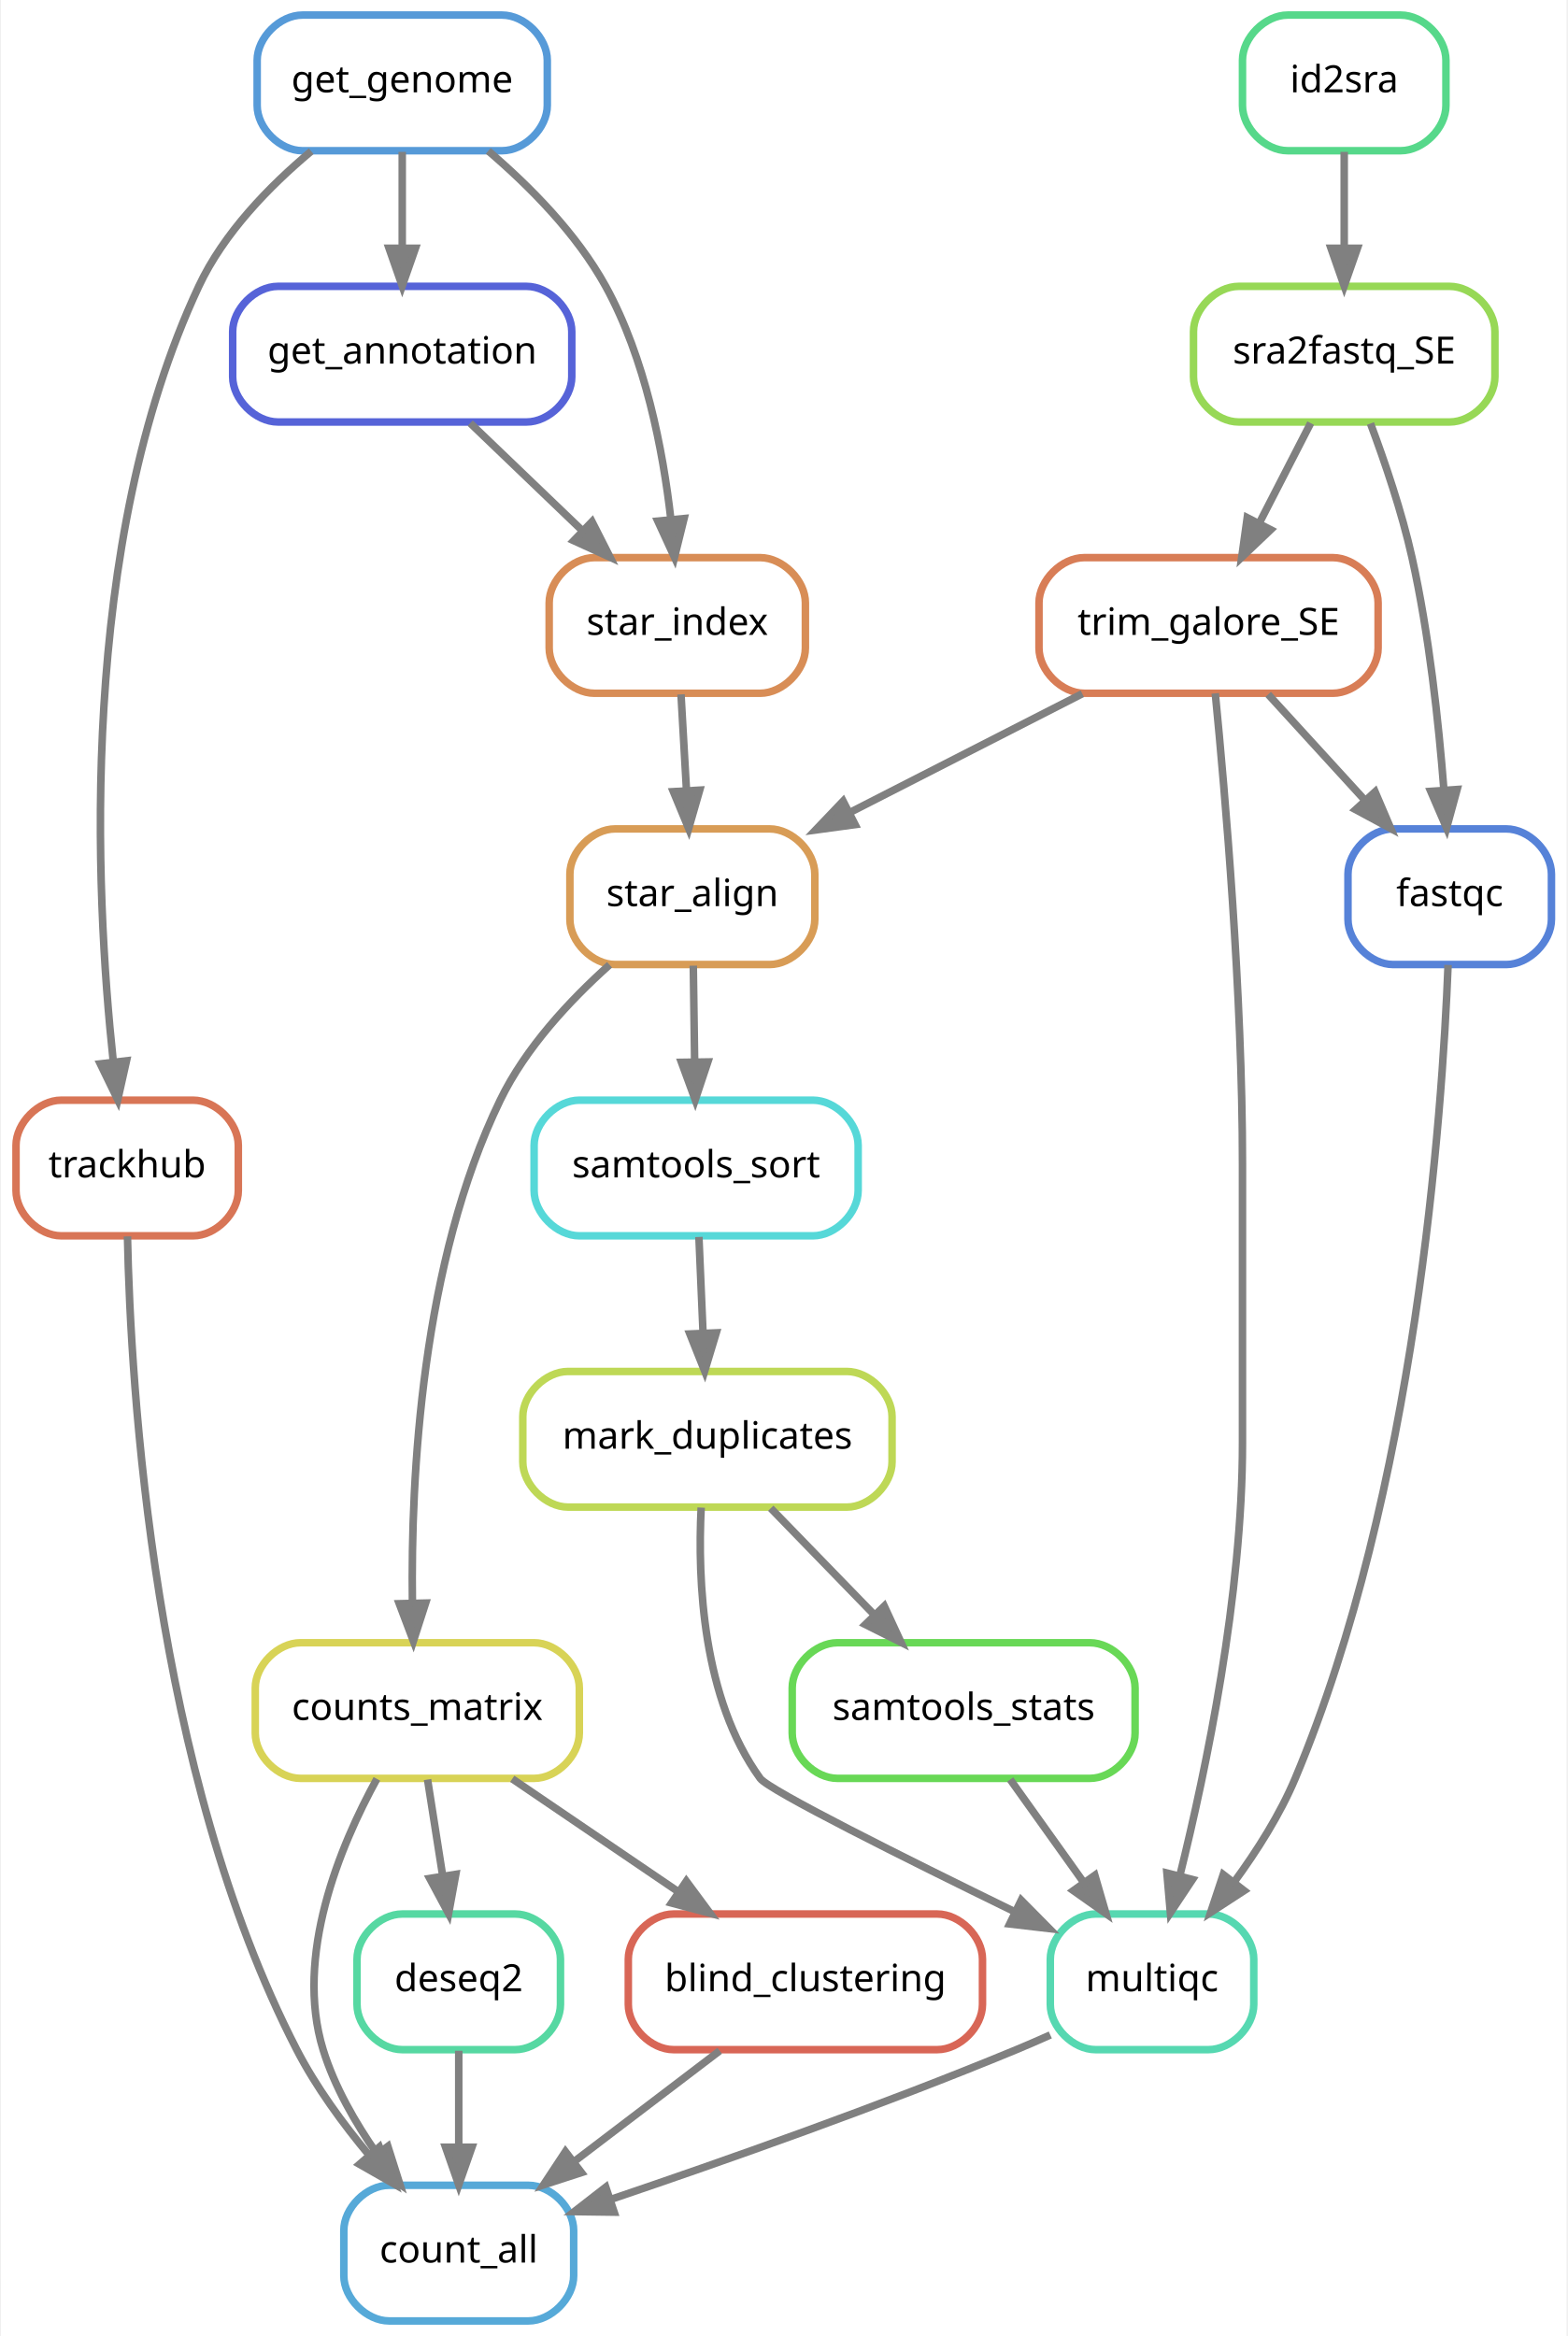
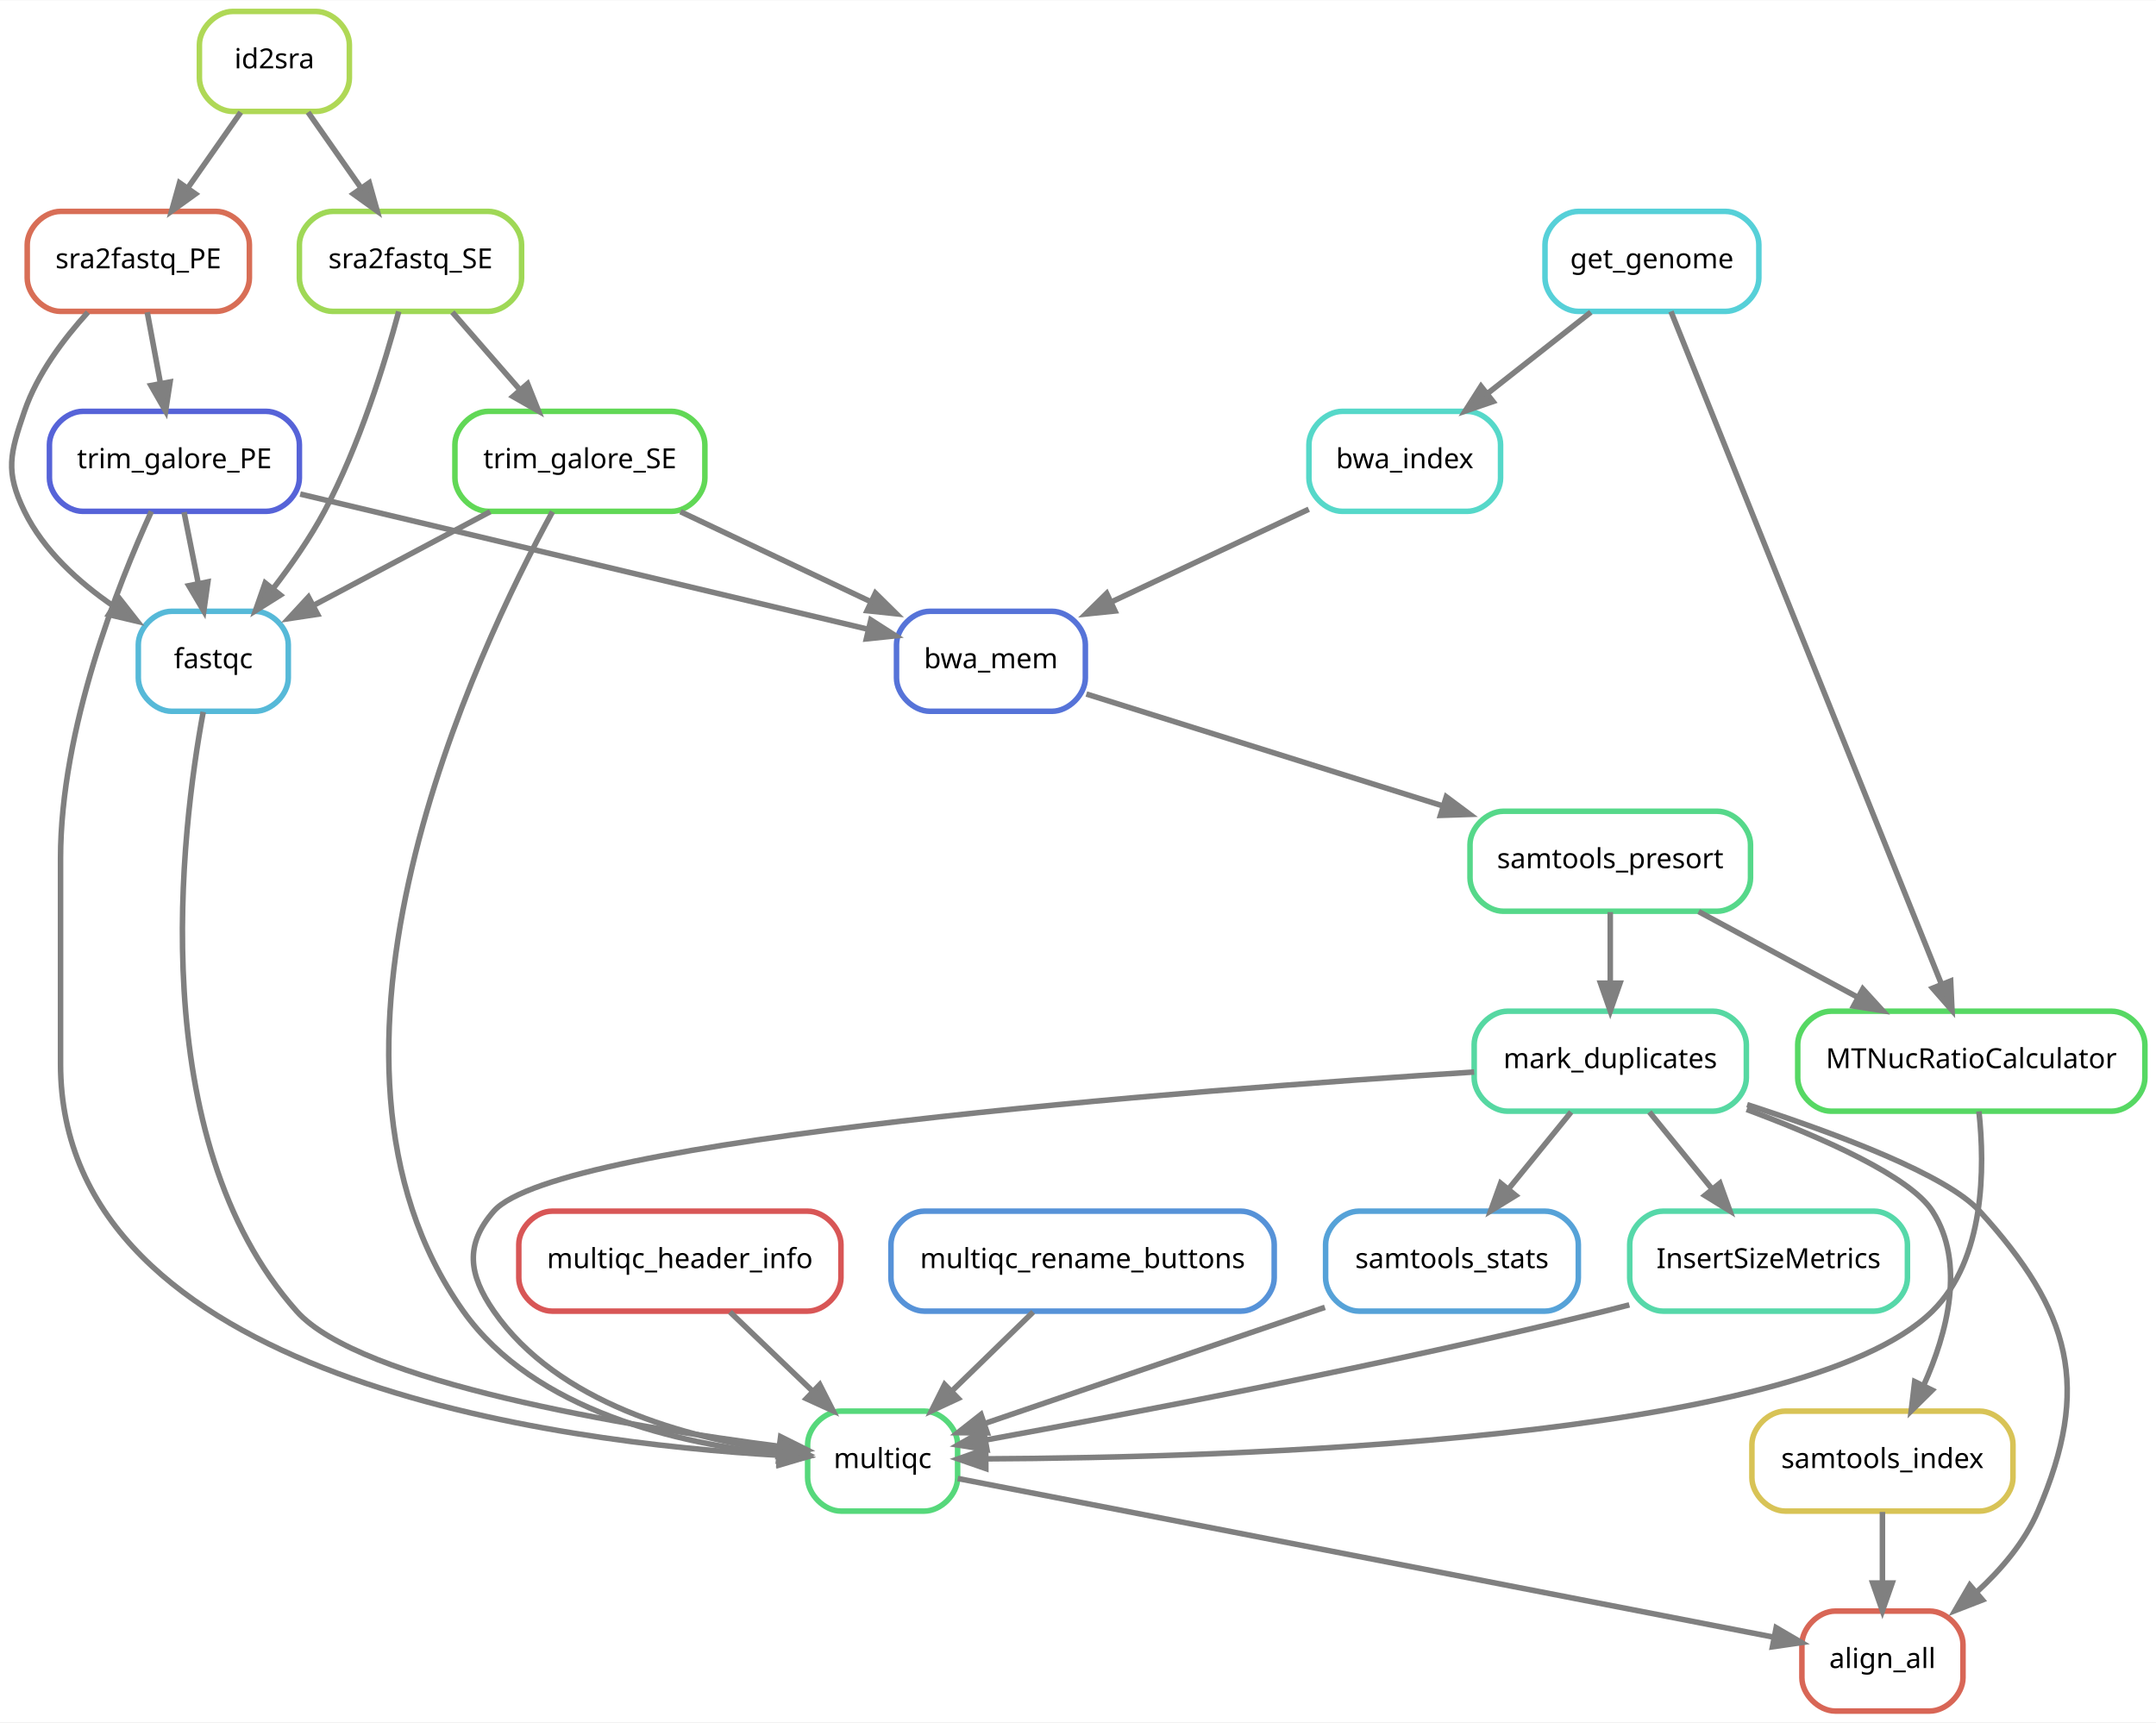
- <svg xmlns="http://www.w3.org/2000/svg" width="416pt" height="620pt" viewBox="0.00 0.00 415.50 620.00">
+ <svg xmlns="http://www.w3.org/2000/svg" width="776pt" height="620pt" viewBox="0.00 0.00 776.30 620.00">
  <g id="graph0" class="graph" transform="scale(1 1) rotate(0) translate(4 616)">
-     <polygon fill="white" stroke="transparent" points="-4,4 -4,-616 411.5,-616 411.5,4 -4,4" />
+     <polygon fill="white" stroke="transparent" points="-4,4 -4,-616 772.3,-616 772.3,4 -4,4" />
    <g id="node1" class="node">
-       <path fill="none" stroke="#56a9d8" stroke-width="2" d="M136,-36C136,-36 99,-36 99,-36 93,-36 87,-30 87,-24 87,-24 87,-12 87,-12 87,-6 93,0 99,0 99,0 136,0 136,0 142,0 148,-6 148,-12 148,-12 148,-24 148,-24 148,-30 142,-36 136,-36" />
-       <text text-anchor="middle" x="117.5" y="-15.5" font-family="sans" font-size="10.00">count_all</text>
+       <path fill="none" stroke="#d86656" stroke-width="2" d="M690.8,-36C690.8,-36 656.8,-36 656.8,-36 650.8,-36 644.8,-30 644.8,-24 644.8,-24 644.8,-12 644.8,-12 644.8,-6 650.8,0 656.8,0 656.8,0 690.8,0 690.8,0 696.8,0 702.8,-6 702.8,-12 702.8,-12 702.8,-24 702.8,-24 702.8,-30 696.8,-36 690.8,-36" />
+       <text text-anchor="middle" x="673.8" y="-15.5" font-family="sans" font-size="10.00">align_all</text>
    </g>
    <g id="node2" class="node">
-       <path fill="none" stroke="#d8d356" stroke-width="2" d="M137.5,-180C137.5,-180 75.5,-180 75.5,-180 69.5,-180 63.5,-174 63.5,-168 63.5,-168 63.5,-156 63.5,-156 63.5,-150 69.5,-144 75.5,-144 75.5,-144 137.5,-144 137.5,-144 143.5,-144 149.5,-150 149.5,-156 149.5,-156 149.5,-168 149.5,-168 149.5,-174 143.5,-180 137.5,-180" />
-       <text text-anchor="middle" x="106.5" y="-159.5" font-family="sans" font-size="10.00">counts_matrix</text>
+       <path fill="none" stroke="#56d8a2" stroke-width="2" d="M612.8,-252C612.8,-252 538.8,-252 538.8,-252 532.8,-252 526.8,-246 526.8,-240 526.8,-240 526.8,-228 526.8,-228 526.8,-222 532.8,-216 538.8,-216 538.8,-216 612.8,-216 612.8,-216 618.8,-216 624.8,-222 624.8,-228 624.8,-228 624.8,-240 624.8,-240 624.8,-246 618.8,-252 612.8,-252" />
+       <text text-anchor="middle" x="575.8" y="-231.5" font-family="sans" font-size="10.00">mark_duplicates</text>
    </g>
    <g id="edge3" class="edge">
-       <path fill="none" stroke="grey" stroke-width="2" d="M95.77,-143.87C85.9,-125.89 73.86,-96.85 81.5,-72 84.51,-62.22 90.01,-52.62 95.82,-44.33" />
-       <polygon fill="grey" stroke="grey" stroke-width="2" points="98.69,-46.33 101.89,-36.23 93.09,-42.13 98.69,-46.33" />
+       <path fill="none" stroke="grey" stroke-width="2" d="M625.07,-218.37C657.87,-207.73 697.02,-192.97 708.8,-180 741.69,-143.81 749.14,-116.92 729.8,-72 725.02,-60.87 716.61,-50.99 707.75,-42.86" />
+       <polygon fill="grey" stroke="grey" stroke-width="2" points="709.81,-40.01 699.93,-36.18 705.26,-45.34 709.81,-40.01" />
+     </g>
+     <g id="node3" class="node">
+       <path fill="none" stroke="#d8c356" stroke-width="2" d="M708.8,-108C708.8,-108 638.8,-108 638.8,-108 632.8,-108 626.8,-102 626.8,-96 626.8,-96 626.8,-84 626.8,-84 626.8,-78 632.8,-72 638.8,-72 638.8,-72 708.8,-72 708.8,-72 714.8,-72 720.8,-78 720.8,-84 720.8,-84 720.8,-96 720.8,-96 720.8,-102 714.8,-108 708.8,-108" />
+       <text text-anchor="middle" x="673.8" y="-87.5" font-family="sans" font-size="10.00">samtools_index</text>
+     </g>
+     <g id="edge5" class="edge">
+       <path fill="none" stroke="grey" stroke-width="2" d="M624.9,-216.63C652.85,-206.21 683.85,-192.39 691.8,-180 703.85,-161.25 697.1,-136.07 688.65,-117.28" />
+       <polygon fill="grey" stroke="grey" stroke-width="2" points="691.7,-115.55 684.16,-108.1 685.41,-118.62 691.7,-115.55" />
    </g>
    <g id="node4" class="node">
-       <path fill="none" stroke="#56d8a2" stroke-width="2" d="M132.5,-108C132.5,-108 102.5,-108 102.5,-108 96.5,-108 90.5,-102 90.5,-96 90.5,-96 90.5,-84 90.5,-84 90.5,-78 96.5,-72 102.5,-72 102.5,-72 132.5,-72 132.5,-72 138.5,-72 144.5,-78 144.5,-84 144.5,-84 144.5,-96 144.5,-96 144.5,-102 138.5,-108 132.5,-108" />
-       <text text-anchor="middle" x="117.5" y="-87.5" font-family="sans" font-size="10.00">deseq2</text>
+       <path fill="none" stroke="#56d87b" stroke-width="2" d="M328.8,-108C328.8,-108 298.8,-108 298.8,-108 292.8,-108 286.8,-102 286.8,-96 286.8,-96 286.8,-84 286.8,-84 286.8,-78 292.8,-72 298.8,-72 298.8,-72 328.8,-72 328.8,-72 334.8,-72 340.8,-78 340.8,-84 340.8,-84 340.8,-96 340.8,-96 340.8,-102 334.8,-108 328.8,-108" />
+       <text text-anchor="middle" x="313.8" y="-87.5" font-family="sans" font-size="10.00">multiqc</text>
+     </g>
+     <g id="edge14" class="edge">
+       <path fill="none" stroke="grey" stroke-width="2" d="M526.79,-230.11C424.69,-223.58 196.78,-206.2 173.8,-180 163.26,-167.97 164.71,-157.17 173.8,-144 196.73,-110.81 243.31,-98.38 276.44,-93.74" />
+       <polygon fill="grey" stroke="grey" stroke-width="2" points="277.18,-97.18 286.68,-92.49 276.33,-90.23 277.18,-97.18" />
+     </g>
+     <g id="node10" class="node">
+       <path fill="none" stroke="#56a2d8" stroke-width="2" d="M552.3,-180C552.3,-180 485.3,-180 485.3,-180 479.3,-180 473.3,-174 473.3,-168 473.3,-168 473.3,-156 473.3,-156 473.3,-150 479.3,-144 485.3,-144 485.3,-144 552.3,-144 552.3,-144 558.3,-144 564.3,-150 564.3,-156 564.3,-156 564.3,-168 564.3,-168 564.3,-174 558.3,-180 552.3,-180" />
+       <text text-anchor="middle" x="518.8" y="-159.5" font-family="sans" font-size="10.00">samtools_stats</text>
+     </g>
+     <g id="edge21" class="edge">
+       <path fill="none" stroke="grey" stroke-width="2" d="M561.71,-215.7C554.88,-207.3 546.55,-197.07 539.05,-187.86" />
+       <polygon fill="grey" stroke="grey" stroke-width="2" points="541.76,-185.65 532.73,-180.1 536.33,-190.07 541.76,-185.65" />
+     </g>
+     <g id="node11" class="node">
+       <path fill="none" stroke="#56d8a9" stroke-width="2" d="M670.8,-180C670.8,-180 594.8,-180 594.8,-180 588.8,-180 582.8,-174 582.8,-168 582.8,-168 582.8,-156 582.8,-156 582.8,-150 588.8,-144 594.8,-144 594.8,-144 670.8,-144 670.8,-144 676.8,-144 682.8,-150 682.8,-156 682.8,-156 682.8,-168 682.8,-168 682.8,-174 676.8,-180 670.8,-180" />
+       <text text-anchor="middle" x="632.8" y="-159.5" font-family="sans" font-size="10.00">InsertSizeMetrics</text>
+     </g>
+     <g id="edge22" class="edge">
+       <path fill="none" stroke="grey" stroke-width="2" d="M589.89,-215.7C596.73,-207.3 605.06,-197.07 612.56,-187.86" />
+       <polygon fill="grey" stroke="grey" stroke-width="2" points="615.28,-190.07 618.88,-180.1 609.85,-185.65 615.28,-190.07" />
+     </g>
+     <g id="edge2" class="edge">
+       <path fill="none" stroke="grey" stroke-width="2" d="M673.8,-71.7C673.8,-63.98 673.8,-54.71 673.8,-46.11" />
+       <polygon fill="grey" stroke="grey" stroke-width="2" points="677.3,-46.1 673.8,-36.1 670.3,-46.1 677.3,-46.1" />
+     </g>
+     <g id="edge1" class="edge">
+       <path fill="none" stroke="grey" stroke-width="2" d="M340.86,-83.74C403.91,-71.48 560.79,-40.98 634.44,-26.65" />
+       <polygon fill="grey" stroke="grey" stroke-width="2" points="635.54,-30.01 644.68,-24.66 634.2,-23.14 635.54,-30.01" />
+     </g>
+     <g id="node5" class="node">
+       <path fill="none" stroke="#56d88a" stroke-width="2" d="M614.3,-324C614.3,-324 537.3,-324 537.3,-324 531.3,-324 525.3,-318 525.3,-312 525.3,-312 525.3,-300 525.3,-300 525.3,-294 531.3,-288 537.3,-288 537.3,-288 614.3,-288 614.3,-288 620.3,-288 626.3,-294 626.3,-300 626.3,-300 626.3,-312 626.3,-312 626.3,-318 620.3,-324 614.3,-324" />
+       <text text-anchor="middle" x="575.8" y="-303.5" font-family="sans" font-size="10.00">samtools_presort</text>
+     </g>
+     <g id="edge4" class="edge">
+       <path fill="none" stroke="grey" stroke-width="2" d="M575.8,-287.7C575.8,-279.98 575.8,-270.71 575.8,-262.11" />
+       <polygon fill="grey" stroke="grey" stroke-width="2" points="579.3,-262.1 575.8,-252.1 572.3,-262.1 579.3,-262.1" />
+     </g>
+     <g id="node12" class="node">
+       <path fill="none" stroke="#56d863" stroke-width="2" d="M756.3,-252C756.3,-252 655.3,-252 655.3,-252 649.3,-252 643.3,-246 643.3,-240 643.3,-240 643.3,-228 643.3,-228 643.3,-222 649.3,-216 655.3,-216 655.3,-216 756.3,-216 756.3,-216 762.3,-216 768.3,-222 768.3,-228 768.3,-228 768.3,-240 768.3,-240 768.3,-246 762.3,-252 756.3,-252" />
+       <text text-anchor="middle" x="705.8" y="-231.5" font-family="sans" font-size="10.00">MTNucRatioCalculator</text>
+     </g>
+     <g id="edge23" class="edge">
+       <path fill="none" stroke="grey" stroke-width="2" d="M607.61,-287.88C624.92,-278.55 646.53,-266.92 665.06,-256.94" />
+       <polygon fill="grey" stroke="grey" stroke-width="2" points="666.74,-260.01 673.88,-252.19 663.42,-253.85 666.74,-260.01" />
+     </g>
+     <g id="node6" class="node">
+       <path fill="none" stroke="#d85656" stroke-width="2" d="M286.8,-180C286.8,-180 194.8,-180 194.8,-180 188.8,-180 182.8,-174 182.8,-168 182.8,-168 182.8,-156 182.8,-156 182.8,-150 188.8,-144 194.8,-144 194.8,-144 286.8,-144 286.8,-144 292.8,-144 298.8,-150 298.8,-156 298.8,-156 298.8,-168 298.8,-168 298.8,-174 292.8,-180 286.8,-180" />
+       <text text-anchor="middle" x="240.8" y="-159.5" font-family="sans" font-size="10.00">multiqc_header_info</text>
+     </g>
+     <g id="edge7" class="edge">
+       <path fill="none" stroke="grey" stroke-width="2" d="M258.85,-143.7C267.87,-135.05 278.92,-124.45 288.75,-115.03" />
+       <polygon fill="grey" stroke="grey" stroke-width="2" points="291.17,-117.55 295.97,-108.1 286.33,-112.5 291.17,-117.55" />
+     </g>
+     <g id="node7" class="node">
+       <path fill="none" stroke="#5692d8" stroke-width="2" d="M442.8,-180C442.8,-180 328.8,-180 328.8,-180 322.8,-180 316.8,-174 316.8,-168 316.8,-168 316.8,-156 316.8,-156 316.8,-150 322.8,-144 328.8,-144 328.8,-144 442.8,-144 442.8,-144 448.8,-144 454.8,-150 454.8,-156 454.8,-156 454.8,-168 454.8,-168 454.8,-174 448.8,-180 442.8,-180" />
+       <text text-anchor="middle" x="385.8" y="-159.5" font-family="sans" font-size="10.00">multiqc_rename_buttons</text>
    </g>
    <g id="edge11" class="edge">
-       <path fill="none" stroke="grey" stroke-width="2" d="M109.22,-143.7C110.43,-135.98 111.89,-126.71 113.24,-118.11" />
-       <polygon fill="grey" stroke="grey" stroke-width="2" points="116.72,-118.53 114.81,-108.1 109.8,-117.44 116.72,-118.53" />
-     </g>
-     <g id="node5" class="node">
-       <path fill="none" stroke="#d86656" stroke-width="2" d="M244.5,-108C244.5,-108 174.5,-108 174.5,-108 168.5,-108 162.5,-102 162.5,-96 162.5,-96 162.5,-84 162.5,-84 162.5,-78 168.5,-72 174.5,-72 174.5,-72 244.5,-72 244.5,-72 250.5,-72 256.5,-78 256.5,-84 256.5,-84 256.5,-96 256.5,-96 256.5,-102 250.5,-108 244.5,-108" />
-       <text text-anchor="middle" x="209.5" y="-87.5" font-family="sans" font-size="10.00">blind_clustering</text>
+       <path fill="none" stroke="grey" stroke-width="2" d="M368.01,-143.7C359.2,-135.14 348.42,-124.66 338.8,-115.3" />
+       <polygon fill="grey" stroke="grey" stroke-width="2" points="341.01,-112.57 331.4,-108.1 336.13,-117.58 341.01,-112.57" />
+     </g>
+     <g id="node8" class="node">
+       <path fill="none" stroke="#56b9d8" stroke-width="2" d="M87.8,-396C87.8,-396 57.8,-396 57.8,-396 51.8,-396 45.8,-390 45.8,-384 45.8,-384 45.8,-372 45.8,-372 45.8,-366 51.8,-360 57.8,-360 57.8,-360 87.8,-360 87.8,-360 93.8,-360 99.8,-366 99.8,-372 99.8,-372 99.8,-384 99.8,-384 99.8,-390 93.8,-396 87.8,-396" />
+       <text text-anchor="middle" x="72.8" y="-375.5" font-family="sans" font-size="10.00">fastqc</text>
+     </g>
+     <g id="edge9" class="edge">
+       <path fill="none" stroke="grey" stroke-width="2" d="M69.17,-359.76C61.3,-317.23 47.54,-206.2 102.8,-144 125.61,-118.34 222.42,-102.4 276.63,-95.31" />
+       <polygon fill="grey" stroke="grey" stroke-width="2" points="277.08,-98.78 286.56,-94.05 276.19,-91.84 277.08,-98.78" />
+     </g>
+     <g id="node9" class="node">
+       <path fill="none" stroke="#5663d8" stroke-width="2" d="M91.8,-468C91.8,-468 25.8,-468 25.8,-468 19.8,-468 13.8,-462 13.8,-456 13.8,-456 13.8,-444 13.8,-444 13.8,-438 19.8,-432 25.8,-432 25.8,-432 91.8,-432 91.8,-432 97.8,-432 103.8,-438 103.8,-444 103.8,-444 103.8,-456 103.8,-456 103.8,-462 97.8,-468 91.8,-468" />
+       <text text-anchor="middle" x="58.8" y="-447.5" font-family="sans" font-size="10.00">trim_galore_PE</text>
+     </g>
+     <g id="edge13" class="edge">
+       <path fill="none" stroke="grey" stroke-width="2" d="M50.51,-431.97C38.53,-405.77 17.8,-353.7 17.8,-307 17.8,-307 17.8,-307 17.8,-233 17.8,-119.41 197.21,-96.62 276.68,-92.09" />
+       <polygon fill="grey" stroke="grey" stroke-width="2" points="276.94,-95.59 286.75,-91.59 276.59,-88.59 276.94,-95.59" />
+     </g>
+     <g id="edge16" class="edge">
+       <path fill="none" stroke="grey" stroke-width="2" d="M62.27,-431.7C63.81,-423.98 65.66,-414.71 67.38,-406.11" />
+       <polygon fill="grey" stroke="grey" stroke-width="2" points="70.85,-406.6 69.38,-396.1 63.99,-405.22 70.85,-406.6" />
+     </g>
+     <g id="node14" class="node">
+       <path fill="none" stroke="#5673d8" stroke-width="2" d="M374.8,-396C374.8,-396 330.8,-396 330.8,-396 324.8,-396 318.8,-390 318.8,-384 318.8,-384 318.8,-372 318.8,-372 318.8,-366 324.8,-360 330.8,-360 330.8,-360 374.8,-360 374.8,-360 380.8,-360 386.8,-366 386.8,-372 386.8,-372 386.8,-384 386.8,-384 386.8,-390 380.8,-396 374.8,-396" />
+       <text text-anchor="middle" x="352.8" y="-375.5" font-family="sans" font-size="10.00">bwa_mem</text>
+     </g>
+     <g id="edge27" class="edge">
+       <path fill="none" stroke="grey" stroke-width="2" d="M104.1,-438.22C159.75,-424.97 253.54,-402.63 308.66,-389.51" />
+       <polygon fill="grey" stroke="grey" stroke-width="2" points="309.57,-392.89 318.48,-387.17 307.95,-386.08 309.57,-392.89" />
    </g>
    <g id="edge12" class="edge">
-       <path fill="none" stroke="grey" stroke-width="2" d="M131.7,-143.88C144.91,-134.89 161.29,-123.76 175.61,-114.03" />
-       <polygon fill="grey" stroke="grey" stroke-width="2" points="177.9,-116.71 184.21,-108.19 173.97,-110.92 177.9,-116.71" />
-     </g>
-     <g id="node3" class="node">
-       <path fill="none" stroke="#56d8b1" stroke-width="2" d="M316.5,-108C316.5,-108 286.5,-108 286.5,-108 280.5,-108 274.5,-102 274.5,-96 274.5,-96 274.5,-84 274.5,-84 274.5,-78 280.5,-72 286.5,-72 286.5,-72 316.5,-72 316.5,-72 322.5,-72 328.5,-78 328.5,-84 328.5,-84 328.5,-96 328.5,-96 328.5,-102 322.5,-108 316.5,-108" />
-       <text text-anchor="middle" x="301.5" y="-87.5" font-family="sans" font-size="10.00">multiqc</text>
-     </g>
-     <g id="edge4" class="edge">
-       <path fill="none" stroke="grey" stroke-width="2" d="M274.5,-75.9C271.48,-74.54 268.44,-73.22 265.5,-72 229.59,-57.13 187.84,-42.41 157.85,-32.26" />
-       <polygon fill="grey" stroke="grey" stroke-width="2" points="158.75,-28.87 148.16,-29.01 156.52,-35.51 158.75,-28.87" />
-     </g>
-     <g id="edge1" class="edge">
-       <path fill="none" stroke="grey" stroke-width="2" d="M117.5,-71.7C117.5,-63.98 117.5,-54.71 117.5,-46.11" />
-       <polygon fill="grey" stroke="grey" stroke-width="2" points="121,-46.1 117.5,-36.1 114,-46.1 121,-46.1" />
-     </g>
-     <g id="edge2" class="edge">
-       <path fill="none" stroke="grey" stroke-width="2" d="M186.76,-71.7C175.06,-62.8 160.64,-51.82 147.99,-42.2" />
-       <polygon fill="grey" stroke="grey" stroke-width="2" points="150.06,-39.37 139.98,-36.1 145.82,-44.94 150.06,-39.37" />
-     </g>
-     <g id="node6" class="node">
-       <path fill="none" stroke="#d87556" stroke-width="2" d="M47,-324C47,-324 12,-324 12,-324 6,-324 0,-318 0,-312 0,-312 0,-300 0,-300 0,-294 6,-288 12,-288 12,-288 47,-288 47,-288 53,-288 59,-294 59,-300 59,-300 59,-312 59,-312 59,-318 53,-324 47,-324" />
-       <text text-anchor="middle" x="29.5" y="-303.5" font-family="sans" font-size="10.00">trackhub</text>
-     </g>
-     <g id="edge5" class="edge">
-       <path fill="none" stroke="grey" stroke-width="2" d="M29.58,-287.85C30.42,-247.77 36.44,-145.78 74.5,-72 79.6,-62.1 86.76,-52.33 93.76,-43.93" />
-       <polygon fill="grey" stroke="grey" stroke-width="2" points="96.45,-46.17 100.37,-36.33 91.16,-41.58 96.45,-46.17" />
-     </g>
-     <g id="node7" class="node">
-       <path fill="none" stroke="#d89c56" stroke-width="2" d="M200,-396C200,-396 159,-396 159,-396 153,-396 147,-390 147,-384 147,-384 147,-372 147,-372 147,-366 153,-360 159,-360 159,-360 200,-360 200,-360 206,-360 212,-366 212,-372 212,-372 212,-384 212,-384 212,-390 206,-396 200,-396" />
-       <text text-anchor="middle" x="179.5" y="-375.5" font-family="sans" font-size="10.00">star_align</text>
+       <path fill="none" stroke="grey" stroke-width="2" d="M473.05,-145.38C436.11,-132.76 384.8,-115.24 350.51,-103.53" />
+       <polygon fill="grey" stroke="grey" stroke-width="2" points="351.47,-100.16 340.88,-100.24 349.21,-106.79 351.47,-100.16" />
+     </g>
+     <g id="edge10" class="edge">
+       <path fill="none" stroke="grey" stroke-width="2" d="M582.67,-146.26C579.67,-145.47 576.7,-144.71 573.8,-144 495.07,-124.67 401.72,-106.87 351.05,-97.63" />
+       <polygon fill="grey" stroke="grey" stroke-width="2" points="351.38,-94.13 340.91,-95.79 350.13,-101.02 351.38,-94.13" />
+     </g>
+     <g id="edge8" class="edge">
+       <path fill="none" stroke="grey" stroke-width="2" d="M708.54,-215.93C710.72,-195.77 710.76,-162.64 691.8,-144 644.12,-97.11 436.67,-91.21 351.01,-90.82" />
+       <polygon fill="grey" stroke="grey" stroke-width="2" points="350.96,-87.32 340.95,-90.79 350.94,-94.32 350.96,-87.32" />
+     </g>
+     <g id="node13" class="node">
+       <path fill="none" stroke="#61d856" stroke-width="2" d="M237.8,-468C237.8,-468 171.8,-468 171.8,-468 165.8,-468 159.8,-462 159.8,-456 159.8,-456 159.8,-444 159.8,-444 159.8,-438 165.8,-432 171.8,-432 171.8,-432 237.8,-432 237.8,-432 243.8,-432 249.8,-438 249.8,-444 249.8,-444 249.8,-456 249.8,-456 249.8,-462 243.8,-468 237.8,-468" />
+       <text text-anchor="middle" x="204.8" y="-447.5" font-family="sans" font-size="10.00">trim_galore_SE</text>
    </g>
    <g id="edge6" class="edge">
-       <path fill="none" stroke="grey" stroke-width="2" d="M157.53,-359.93C147,-350.51 135.23,-337.91 128.5,-324 107.62,-280.89 104.76,-224.13 105.2,-190.8" />
-       <polygon fill="grey" stroke="grey" stroke-width="2" points="108.71,-190.53 105.46,-180.45 101.71,-190.36 108.71,-190.53" />
+       <path fill="none" stroke="grey" stroke-width="2" d="M194.94,-431.87C167.74,-382.15 97.89,-235.58 162.8,-144 188.47,-107.79 240.89,-96.14 276.69,-92.49" />
+       <polygon fill="grey" stroke="grey" stroke-width="2" points="277.1,-95.97 286.77,-91.63 276.5,-88.99 277.1,-95.97" />
+     </g>
+     <g id="edge17" class="edge">
+       <path fill="none" stroke="grey" stroke-width="2" d="M172.51,-431.88C153.27,-421.67 128.81,-408.7 108.93,-398.16" />
+       <polygon fill="grey" stroke="grey" stroke-width="2" points="110.34,-394.94 99.87,-393.35 107.06,-401.13 110.34,-394.94" />
+     </g>
+     <g id="edge26" class="edge">
+       <path fill="none" stroke="grey" stroke-width="2" d="M241.01,-431.88C261.75,-422.07 287.91,-409.69 309.7,-399.38" />
+       <polygon fill="grey" stroke="grey" stroke-width="2" points="311.21,-402.55 318.75,-395.11 308.21,-396.22 311.21,-402.55" />
+     </g>
+     <g id="edge15" class="edge">
+       <path fill="none" stroke="grey" stroke-width="2" d="M387.16,-366.22C421.32,-355.49 474.42,-338.82 515.6,-325.9" />
+       <polygon fill="grey" stroke="grey" stroke-width="2" points="516.76,-329.2 525.25,-322.87 514.66,-322.52 516.76,-329.2" />
    </g>
    <g id="node15" class="node">
-       <path fill="none" stroke="#56d8d8" stroke-width="2" d="M211.5,-324C211.5,-324 149.5,-324 149.5,-324 143.5,-324 137.5,-318 137.5,-312 137.5,-312 137.5,-300 137.5,-300 137.5,-294 143.5,-288 149.5,-288 149.5,-288 211.5,-288 211.5,-288 217.5,-288 223.5,-294 223.5,-300 223.5,-300 223.5,-312 223.5,-312 223.5,-318 217.5,-324 211.5,-324" />
-       <text text-anchor="middle" x="180.5" y="-303.5" font-family="sans" font-size="10.00">samtools_sort</text>
+       <path fill="none" stroke="#d86e56" stroke-width="2" d="M73.8,-540C73.8,-540 17.8,-540 17.8,-540 11.8,-540 5.8,-534 5.8,-528 5.8,-528 5.8,-516 5.8,-516 5.8,-510 11.8,-504 17.8,-504 17.8,-504 73.8,-504 73.8,-504 79.8,-504 85.8,-510 85.8,-516 85.8,-516 85.8,-528 85.8,-528 85.8,-534 79.8,-540 73.8,-540" />
+       <text text-anchor="middle" x="45.8" y="-519.5" font-family="sans" font-size="10.00">sra2fastq_PE</text>
+     </g>
+     <g id="edge18" class="edge">
+       <path fill="none" stroke="grey" stroke-width="2" d="M27.64,-503.68C18.92,-494.1 9.39,-481.43 4.8,-468 -0.37,-452.86 -2.22,-446.38 4.8,-432 11.69,-417.9 24.34,-406.47 36.87,-397.87" />
+       <polygon fill="grey" stroke="grey" stroke-width="2" points="38.92,-400.72 45.46,-392.38 35.15,-394.82 38.92,-400.72" />
+     </g>
+     <g id="edge20" class="edge">
+       <path fill="none" stroke="grey" stroke-width="2" d="M49.02,-503.7C50.45,-495.98 52.17,-486.71 53.77,-478.11" />
+       <polygon fill="grey" stroke="grey" stroke-width="2" points="57.24,-478.58 55.63,-468.1 50.36,-477.3 57.24,-478.58" />
+     </g>
+     <g id="node16" class="node">
+       <path fill="none" stroke="#56d0d8" stroke-width="2" d="M617.3,-540C617.3,-540 564.3,-540 564.3,-540 558.3,-540 552.3,-534 552.3,-528 552.3,-528 552.3,-516 552.3,-516 552.3,-510 558.3,-504 564.3,-504 564.3,-504 617.3,-504 617.3,-504 623.3,-504 629.3,-510 629.3,-516 629.3,-516 629.3,-528 629.3,-528 629.3,-534 623.3,-540 617.3,-540" />
+       <text text-anchor="middle" x="590.8" y="-519.5" font-family="sans" font-size="10.00">get_genome</text>
    </g>
    <g id="edge24" class="edge">
-       <path fill="none" stroke="grey" stroke-width="2" d="M179.75,-359.7C179.86,-351.98 179.99,-342.71 180.11,-334.11" />
-       <polygon fill="grey" stroke="grey" stroke-width="2" points="183.61,-334.15 180.26,-324.1 176.61,-334.05 183.61,-334.15" />
-     </g>
-     <g id="node8" class="node">
-       <path fill="none" stroke="#5682d8" stroke-width="2" d="M395.5,-396C395.5,-396 365.5,-396 365.5,-396 359.5,-396 353.5,-390 353.5,-384 353.5,-384 353.5,-372 353.5,-372 353.5,-366 359.5,-360 365.5,-360 365.5,-360 395.5,-360 395.5,-360 401.5,-360 407.5,-366 407.5,-372 407.5,-372 407.5,-384 407.5,-384 407.5,-390 401.5,-396 395.5,-396" />
-       <text text-anchor="middle" x="380.5" y="-375.5" font-family="sans" font-size="10.00">fastqc</text>
-     </g>
-     <g id="edge9" class="edge">
-       <path fill="none" stroke="grey" stroke-width="2" d="M380.07,-359.89C378.53,-320.34 371.51,-220.1 339.5,-144 335.46,-134.4 329.41,-124.85 323.33,-116.55" />
-       <polygon fill="grey" stroke="grey" stroke-width="2" points="325.93,-114.2 317.05,-108.42 320.39,-118.47 325.93,-114.2" />
-     </g>
-     <g id="node9" class="node">
-       <path fill="none" stroke="#d87d56" stroke-width="2" d="M349.5,-468C349.5,-468 283.5,-468 283.5,-468 277.5,-468 271.5,-462 271.5,-456 271.5,-456 271.5,-444 271.5,-444 271.5,-438 277.5,-432 283.5,-432 283.5,-432 349.5,-432 349.5,-432 355.5,-432 361.5,-438 361.5,-444 361.5,-444 361.5,-456 361.5,-456 361.5,-462 355.5,-468 349.5,-468" />
-       <text text-anchor="middle" x="316.5" y="-447.5" font-family="sans" font-size="10.00">trim_galore_SE</text>
-     </g>
-     <g id="edge8" class="edge">
-       <path fill="none" stroke="grey" stroke-width="2" d="M318.28,-431.97C320.9,-405.34 325.5,-352.21 325.5,-307 325.5,-307 325.5,-307 325.5,-233 325.5,-192.65 315.96,-146.74 308.91,-118.32" />
-       <polygon fill="grey" stroke="grey" stroke-width="2" points="312.23,-117.15 306.36,-108.33 305.44,-118.88 312.23,-117.15" />
-     </g>
-     <g id="edge14" class="edge">
-       <path fill="none" stroke="grey" stroke-width="2" d="M282.99,-431.88C264.39,-422.37 241.08,-410.46 221.3,-400.36" />
-       <polygon fill="grey" stroke="grey" stroke-width="2" points="222.69,-397.14 212.2,-395.71 219.51,-403.37 222.69,-397.14" />
-     </g>
-     <g id="edge16" class="edge">
-       <path fill="none" stroke="grey" stroke-width="2" d="M332.32,-431.7C340.07,-423.22 349.54,-412.86 358.02,-403.58" />
-       <polygon fill="grey" stroke="grey" stroke-width="2" points="360.7,-405.85 364.86,-396.1 355.53,-401.12 360.7,-405.85" />
-     </g>
-     <g id="node10" class="node">
-       <path fill="none" stroke="#bed856" stroke-width="2" d="M220.5,-252C220.5,-252 146.5,-252 146.5,-252 140.5,-252 134.5,-246 134.5,-240 134.5,-240 134.5,-228 134.5,-228 134.5,-222 140.5,-216 146.5,-216 146.5,-216 220.5,-216 220.5,-216 226.5,-216 232.5,-222 232.5,-228 232.5,-228 232.5,-240 232.5,-240 232.5,-246 226.5,-252 220.5,-252" />
-       <text text-anchor="middle" x="183.5" y="-231.5" font-family="sans" font-size="10.00">mark_duplicates</text>
-     </g>
-     <g id="edge7" class="edge">
-       <path fill="none" stroke="grey" stroke-width="2" d="M181.84,-215.87C180.87,-196.57 182.16,-165.14 197.5,-144 199.76,-140.88 236.02,-122.77 265.1,-108.58" />
-       <polygon fill="grey" stroke="grey" stroke-width="2" points="266.78,-111.66 274.23,-104.13 263.71,-105.36 266.78,-111.66" />
-     </g>
-     <g id="node11" class="node">
-       <path fill="none" stroke="#68d856" stroke-width="2" d="M285,-180C285,-180 218,-180 218,-180 212,-180 206,-174 206,-168 206,-168 206,-156 206,-156 206,-150 212,-144 218,-144 218,-144 285,-144 285,-144 291,-144 297,-150 297,-156 297,-156 297,-168 297,-168 297,-174 291,-180 285,-180" />
-       <text text-anchor="middle" x="251.5" y="-159.5" font-family="sans" font-size="10.00">samtools_stats</text>
-     </g>
-     <g id="edge20" class="edge">
-       <path fill="none" stroke="grey" stroke-width="2" d="M200.31,-215.7C208.63,-207.14 218.81,-196.66 227.89,-187.3" />
-       <polygon fill="grey" stroke="grey" stroke-width="2" points="230.43,-189.72 234.88,-180.1 225.41,-184.84 230.43,-189.72" />
-     </g>
-     <g id="edge10" class="edge">
-       <path fill="none" stroke="grey" stroke-width="2" d="M263.86,-143.7C269.73,-135.47 276.87,-125.48 283.34,-116.42" />
-       <polygon fill="grey" stroke="grey" stroke-width="2" points="286.32,-118.28 289.28,-108.1 280.62,-114.21 286.32,-118.28" />
-     </g>
-     <g id="node12" class="node">
-       <path fill="none" stroke="#569ad8" stroke-width="2" d="M129,-612C129,-612 76,-612 76,-612 70,-612 64,-606 64,-600 64,-600 64,-588 64,-588 64,-582 70,-576 76,-576 76,-576 129,-576 129,-576 135,-576 141,-582 141,-588 141,-588 141,-600 141,-600 141,-606 135,-612 129,-612" />
-       <text text-anchor="middle" x="102.5" y="-591.5" font-family="sans" font-size="10.00">get_genome</text>
-     </g>
-     <g id="edge13" class="edge">
-       <path fill="none" stroke="grey" stroke-width="2" d="M78.35,-575.87C67.27,-566.6 55.13,-554.16 48.5,-540 16.45,-471.58 20.97,-379.47 25.81,-334.29" />
-       <polygon fill="grey" stroke="grey" stroke-width="2" points="29.32,-334.45 27,-324.11 22.37,-333.64 29.32,-334.45" />
-     </g>
-     <g id="node13" class="node">
-       <path fill="none" stroke="#d88d56" stroke-width="2" d="M197.5,-468C197.5,-468 153.5,-468 153.5,-468 147.5,-468 141.5,-462 141.5,-456 141.5,-456 141.5,-444 141.5,-444 141.5,-438 147.5,-432 153.5,-432 153.5,-432 197.5,-432 197.5,-432 203.5,-432 209.5,-438 209.5,-444 209.5,-444 209.5,-456 209.5,-456 209.5,-462 203.5,-468 197.5,-468" />
-       <text text-anchor="middle" x="175.5" y="-447.5" font-family="sans" font-size="10.00">star_index</text>
-     </g>
-     <g id="edge21" class="edge">
-       <path fill="none" stroke="grey" stroke-width="2" d="M125.33,-575.95C136.36,-566.53 148.84,-553.93 156.5,-540 167,-520.9 171.7,-496.55 173.8,-478.14" />
-       <polygon fill="grey" stroke="grey" stroke-width="2" points="177.3,-478.37 174.76,-468.08 170.33,-477.7 177.3,-478.37" />
-     </g>
-     <g id="node16" class="node">
-       <path fill="none" stroke="#5663d8" stroke-width="2" d="M135.5,-540C135.5,-540 69.5,-540 69.5,-540 63.5,-540 57.5,-534 57.5,-528 57.5,-528 57.5,-516 57.5,-516 57.5,-510 63.5,-504 69.5,-504 69.5,-504 135.5,-504 135.5,-504 141.5,-504 147.5,-510 147.5,-516 147.5,-516 147.5,-528 147.5,-528 147.5,-534 141.5,-540 135.5,-540" />
-       <text text-anchor="middle" x="102.5" y="-519.5" font-family="sans" font-size="10.00">get_annotation</text>
+       <path fill="none" stroke="grey" stroke-width="2" d="M597.65,-503.97C616.9,-456.09 671.6,-320.06 694.99,-261.9" />
+       <polygon fill="grey" stroke="grey" stroke-width="2" points="698.36,-262.89 698.85,-252.31 691.87,-260.28 698.36,-262.89" />
+     </g>
+     <g id="node18" class="node">
+       <path fill="none" stroke="#56d8c9" stroke-width="2" d="M524.3,-468C524.3,-468 479.3,-468 479.3,-468 473.3,-468 467.3,-462 467.3,-456 467.3,-456 467.3,-444 467.3,-444 467.3,-438 473.3,-432 479.3,-432 479.3,-432 524.3,-432 524.3,-432 530.3,-432 536.3,-438 536.3,-444 536.3,-444 536.3,-456 536.3,-456 536.3,-462 530.3,-468 524.3,-468" />
+       <text text-anchor="middle" x="501.8" y="-447.5" font-family="sans" font-size="10.00">bwa_index</text>
+     </g>
+     <g id="edge31" class="edge">
+       <path fill="none" stroke="grey" stroke-width="2" d="M568.8,-503.7C557.6,-494.88 543.8,-484.03 531.65,-474.47" />
+       <polygon fill="grey" stroke="grey" stroke-width="2" points="533.58,-471.54 523.55,-468.1 529.25,-477.04 533.58,-471.54" />
+     </g>
+     <g id="node17" class="node">
+       <path fill="none" stroke="#9fd856" stroke-width="2" d="M171.8,-540C171.8,-540 115.8,-540 115.8,-540 109.8,-540 103.8,-534 103.8,-528 103.8,-528 103.8,-516 103.8,-516 103.8,-510 109.8,-504 115.8,-504 115.8,-504 171.8,-504 171.8,-504 177.8,-504 183.8,-510 183.8,-516 183.8,-516 183.8,-528 183.8,-528 183.8,-534 177.8,-540 171.8,-540" />
+       <text text-anchor="middle" x="143.8" y="-519.5" font-family="sans" font-size="10.00">sra2fastq_SE</text>
+     </g>
+     <g id="edge19" class="edge">
+       <path fill="none" stroke="grey" stroke-width="2" d="M139.57,-503.95C134.62,-485.54 125.45,-455.67 112.8,-432 107.67,-422.39 100.87,-412.66 94.35,-404.19" />
+       <polygon fill="grey" stroke="grey" stroke-width="2" points="96.95,-401.85 87.98,-396.21 91.48,-406.21 96.95,-401.85" />
    </g>
    <g id="edge25" class="edge">
-       <path fill="none" stroke="grey" stroke-width="2" d="M102.5,-575.7C102.5,-567.98 102.5,-558.71 102.5,-550.11" />
-       <polygon fill="grey" stroke="grey" stroke-width="2" points="106,-550.1 102.5,-540.1 99,-550.1 106,-550.1" />
-     </g>
-     <g id="edge15" class="edge">
-       <path fill="none" stroke="grey" stroke-width="2" d="M176.49,-431.7C176.93,-423.98 177.46,-414.71 177.95,-406.11" />
-       <polygon fill="grey" stroke="grey" stroke-width="2" points="181.45,-406.29 178.52,-396.1 174.46,-405.89 181.45,-406.29" />
-     </g>
-     <g id="node14" class="node">
-       <path fill="none" stroke="#97d856" stroke-width="2" d="M380.5,-540C380.5,-540 324.5,-540 324.5,-540 318.5,-540 312.5,-534 312.5,-528 312.5,-528 312.5,-516 312.5,-516 312.5,-510 318.5,-504 324.5,-504 324.5,-504 380.5,-504 380.5,-504 386.5,-504 392.5,-510 392.5,-516 392.5,-516 392.5,-528 392.5,-528 392.5,-534 386.5,-540 380.5,-540" />
-       <text text-anchor="middle" x="352.5" y="-519.5" font-family="sans" font-size="10.00">sra2fastq_SE</text>
-     </g>
-     <g id="edge17" class="edge">
-       <path fill="none" stroke="grey" stroke-width="2" d="M359.47,-503.6C363.29,-493.39 367.79,-480.14 370.5,-468 375.04,-447.64 377.57,-424.18 378.95,-406.46" />
-       <polygon fill="grey" stroke="grey" stroke-width="2" points="382.46,-406.46 379.67,-396.24 375.47,-405.97 382.46,-406.46" />
-     </g>
-     <g id="edge18" class="edge">
-       <path fill="none" stroke="grey" stroke-width="2" d="M343.6,-503.7C339.5,-495.73 334.55,-486.1 330.01,-477.26" />
-       <polygon fill="grey" stroke="grey" stroke-width="2" points="332.98,-475.4 325.3,-468.1 326.76,-478.6 332.98,-475.4" />
-     </g>
-     <g id="edge19" class="edge">
-       <path fill="none" stroke="grey" stroke-width="2" d="M181.24,-287.7C181.57,-279.98 181.97,-270.71 182.34,-262.11" />
-       <polygon fill="grey" stroke="grey" stroke-width="2" points="185.84,-262.25 182.77,-252.1 178.84,-261.95 185.84,-262.25" />
-     </g>
-     <g id="edge22" class="edge">
-       <path fill="none" stroke="grey" stroke-width="2" d="M120.54,-503.7C129.56,-495.05 140.62,-484.45 150.44,-475.03" />
-       <polygon fill="grey" stroke="grey" stroke-width="2" points="152.87,-477.55 157.66,-468.1 148.02,-472.5 152.87,-477.55" />
-     </g>
-     <g id="node17" class="node">
-       <path fill="none" stroke="#56d88a" stroke-width="2" d="M367.5,-612C367.5,-612 337.5,-612 337.5,-612 331.5,-612 325.5,-606 325.5,-600 325.5,-600 325.5,-588 325.5,-588 325.5,-582 331.5,-576 337.5,-576 337.5,-576 367.5,-576 367.5,-576 373.5,-576 379.5,-582 379.5,-588 379.5,-588 379.5,-600 379.5,-600 379.5,-606 373.5,-612 367.5,-612" />
-       <text text-anchor="middle" x="352.5" y="-591.5" font-family="sans" font-size="10.00">id2sra</text>
-     </g>
-     <g id="edge23" class="edge">
-       <path fill="none" stroke="grey" stroke-width="2" d="M352.5,-575.7C352.5,-567.98 352.5,-558.71 352.5,-550.11" />
-       <polygon fill="grey" stroke="grey" stroke-width="2" points="356,-550.1 352.5,-540.1 349,-550.1 356,-550.1" />
+       <path fill="none" stroke="grey" stroke-width="2" d="M158.88,-503.7C166.2,-495.3 175.11,-485.07 183.14,-475.86" />
+       <polygon fill="grey" stroke="grey" stroke-width="2" points="185.97,-477.94 189.9,-468.1 180.69,-473.34 185.97,-477.94" />
+     </g>
+     <g id="edge28" class="edge">
+       <path fill="none" stroke="grey" stroke-width="2" d="M467.25,-432.76C446.01,-422.79 418.64,-409.93 395.98,-399.29" />
+       <polygon fill="grey" stroke="grey" stroke-width="2" points="397.46,-396.11 386.92,-395.03 394.48,-402.45 397.46,-396.11" />
+     </g>
+     <g id="node19" class="node">
+       <path fill="none" stroke="#afd856" stroke-width="2" d="M109.8,-612C109.8,-612 79.8,-612 79.8,-612 73.8,-612 67.8,-606 67.8,-600 67.8,-600 67.8,-588 67.8,-588 67.8,-582 73.8,-576 79.8,-576 79.8,-576 109.8,-576 109.8,-576 115.8,-576 121.8,-582 121.8,-588 121.8,-588 121.8,-600 121.8,-600 121.8,-606 115.8,-612 109.8,-612" />
+       <text text-anchor="middle" x="94.8" y="-591.5" font-family="sans" font-size="10.00">id2sra</text>
+     </g>
+     <g id="edge29" class="edge">
+       <path fill="none" stroke="grey" stroke-width="2" d="M82.69,-575.7C76.94,-567.47 69.94,-557.48 63.6,-548.42" />
+       <polygon fill="grey" stroke="grey" stroke-width="2" points="66.38,-546.29 57.78,-540.1 60.64,-550.3 66.38,-546.29" />
+     </g>
+     <g id="edge30" class="edge">
+       <path fill="none" stroke="grey" stroke-width="2" d="M106.92,-575.7C112.67,-567.47 119.67,-557.48 126.01,-548.42" />
+       <polygon fill="grey" stroke="grey" stroke-width="2" points="128.96,-550.3 131.83,-540.1 123.23,-546.29 128.96,-550.3" />
    </g>
  </g>
</svg>
